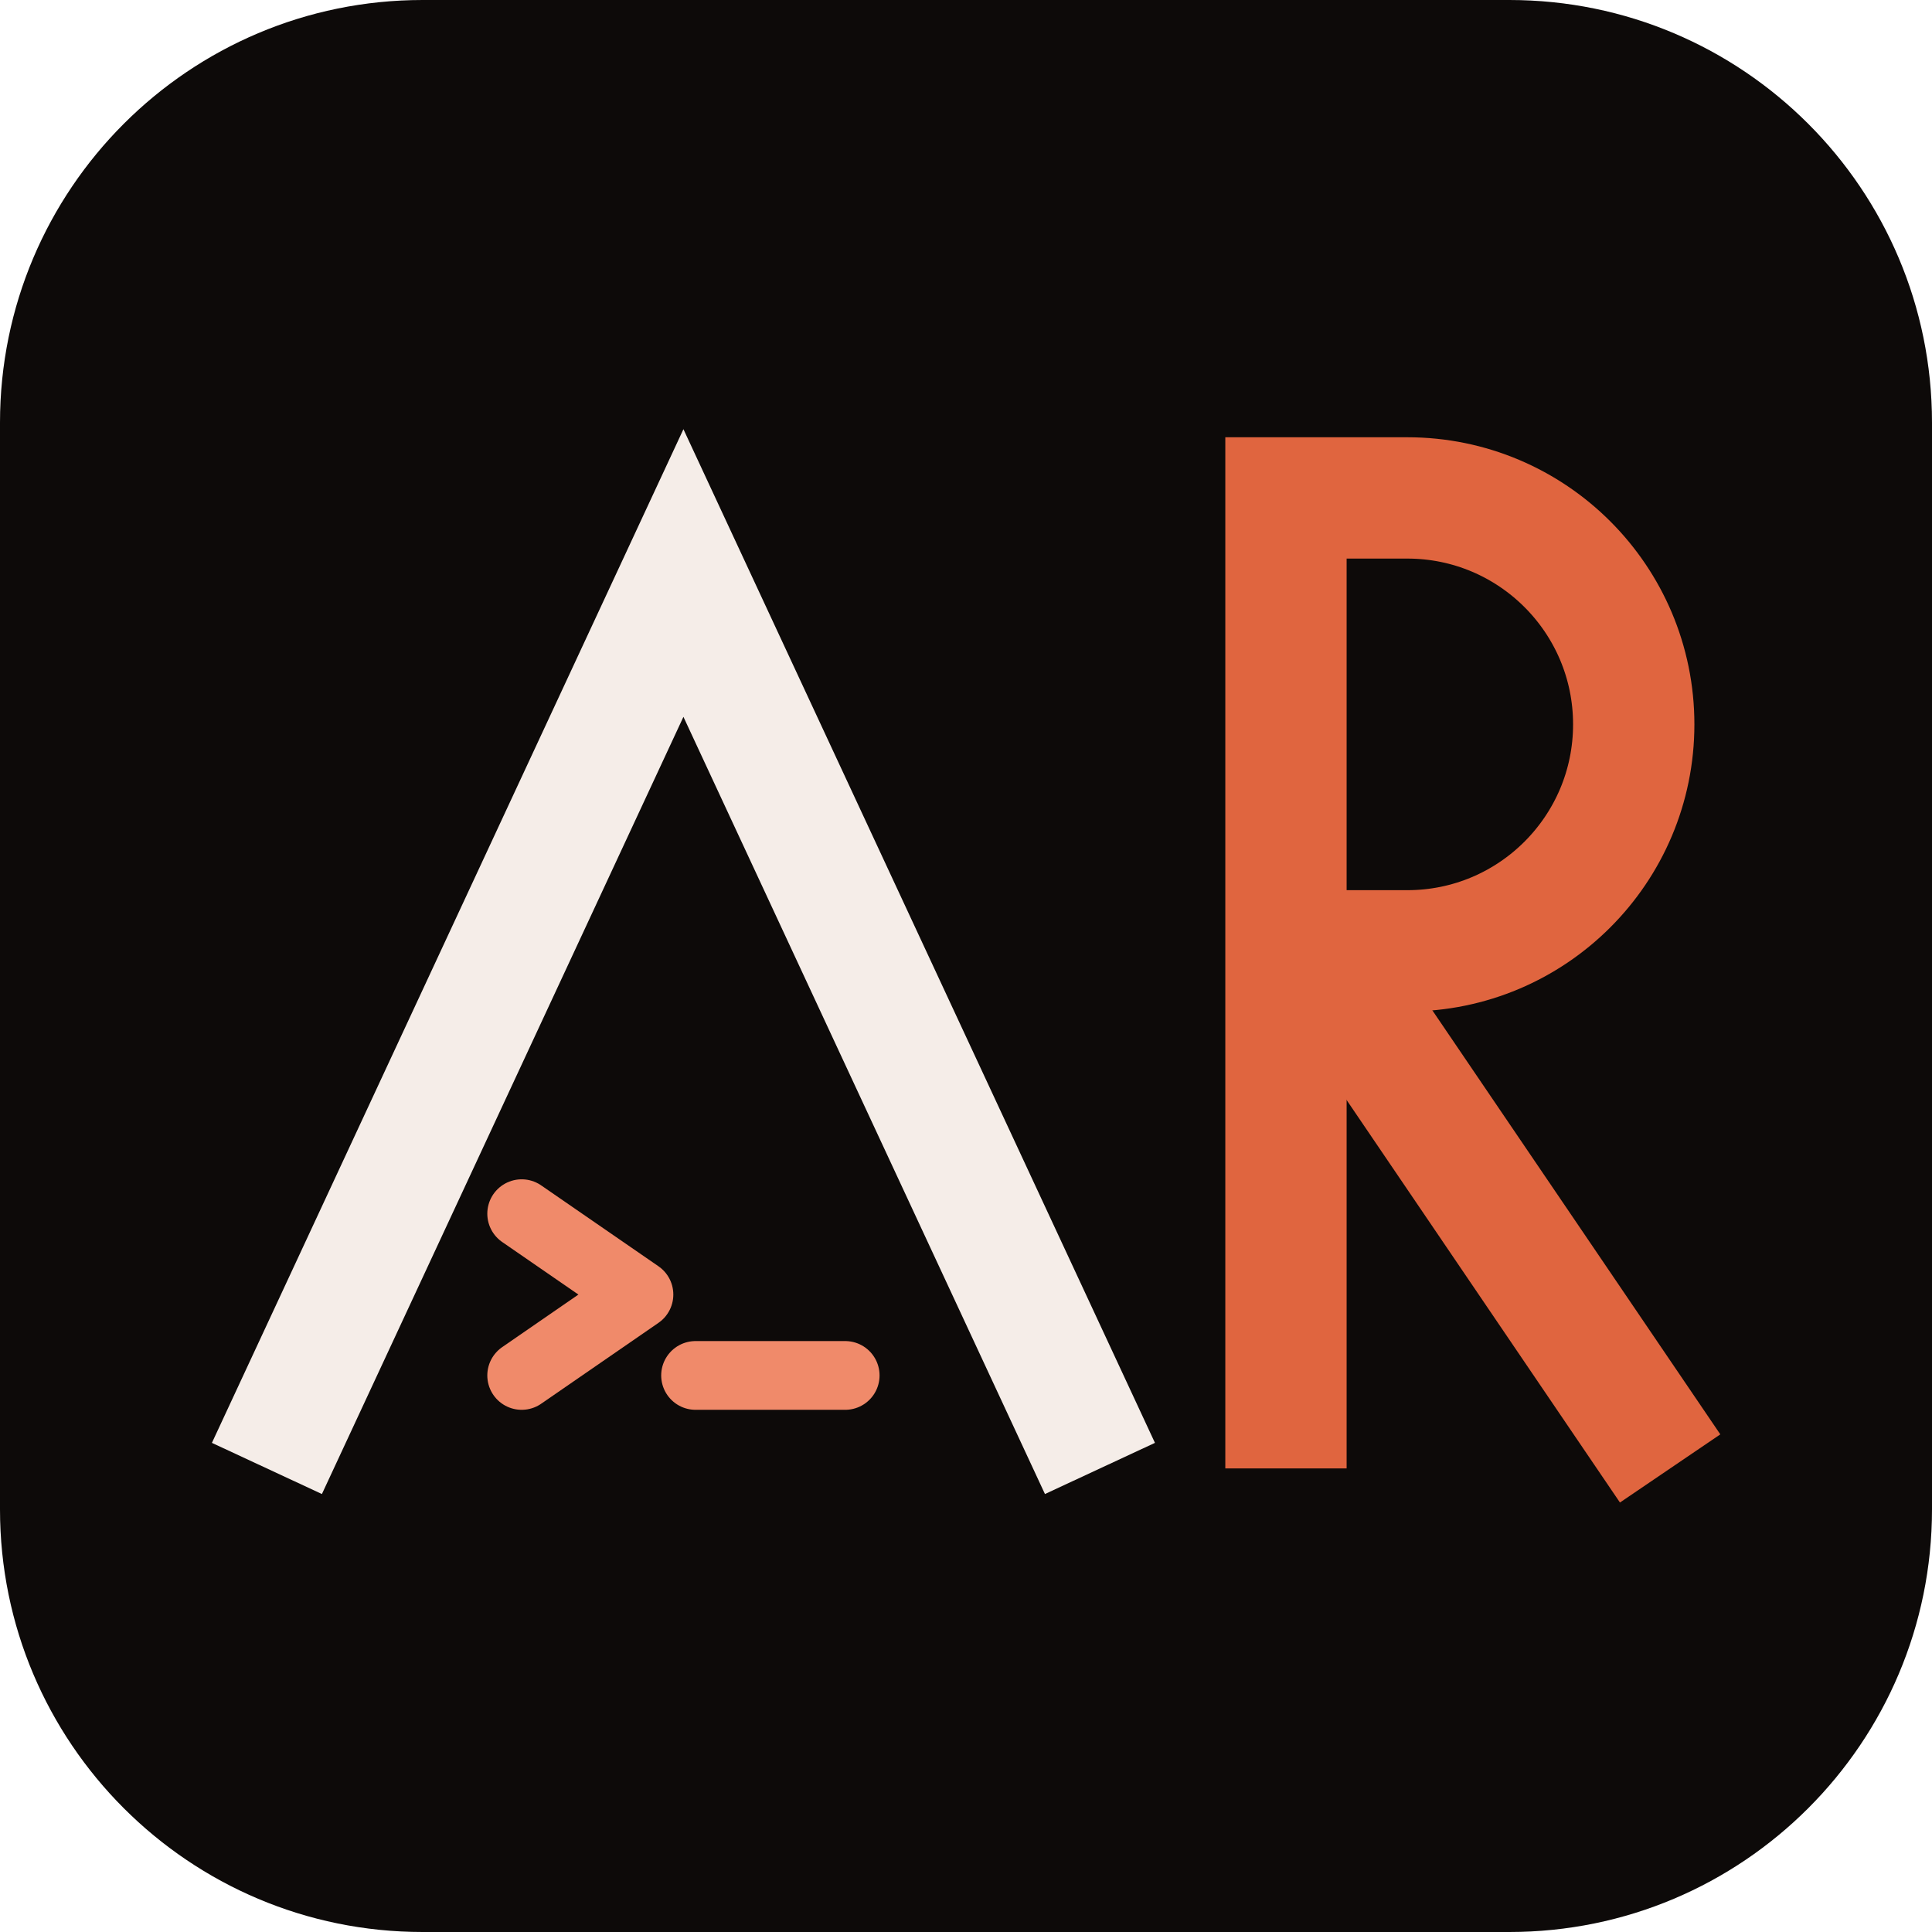
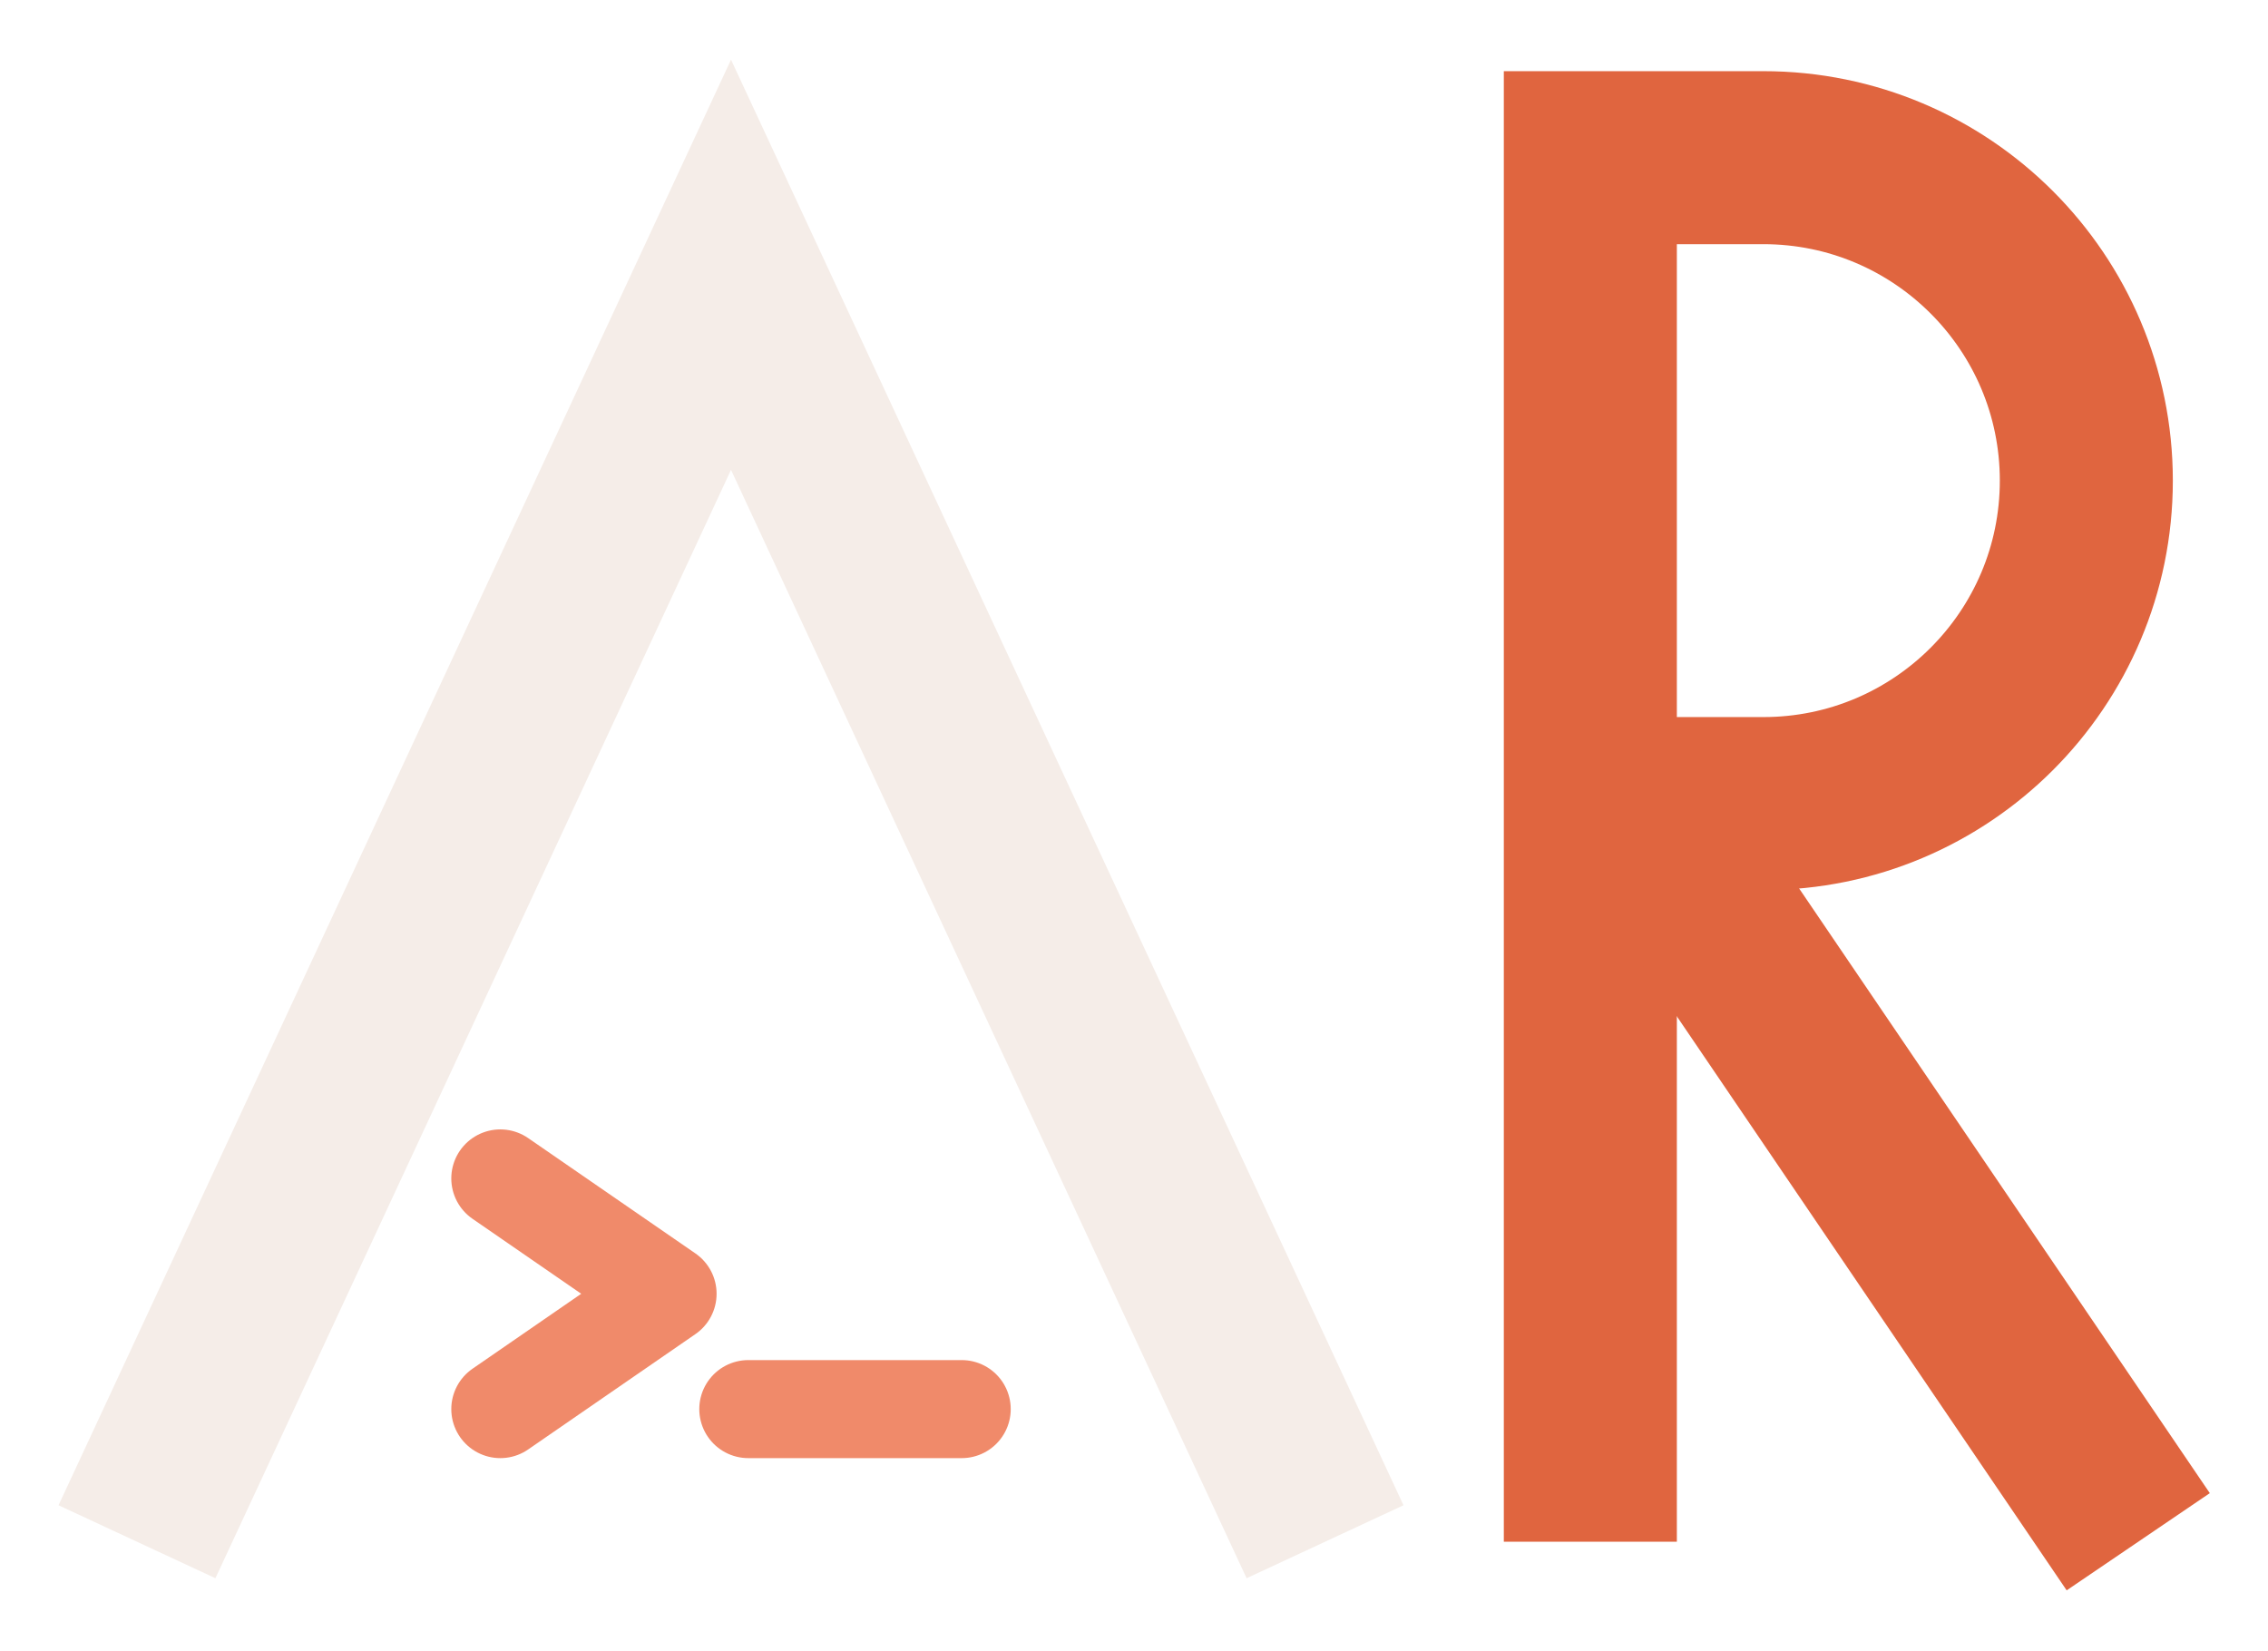
- <svg xmlns="http://www.w3.org/2000/svg" viewBox="0 0 64 64" width="64" height="64" role="img" aria-label="AR">
-   <rect width="64" height="64" rx="14.0" fill="#0d0a09" />
-   <g transform="translate(-6.0275 3.0985) scale(0.133958)">
-     <g fill="none" stroke-linecap="butt" stroke-linejoin="miter">
-       <path d="M111 340 L214 118.57 L317 340" stroke="#F5EDE8" stroke-width="30" />
-       <g stroke="#e0653f" stroke-width="30">
-         <path d="M363 340 L363 100 H393 A56 56 0 0 1 393 212 H363" />
-         <path d="M367 206 L458 340" />
-       </g>
-       <g stroke="#f08a6a" stroke-width="17" stroke-linecap="round" stroke-linejoin="round">
-         <path d="M174 277 L203 297 L174 317" />
-         <path d="M217 317 H254" />
-       </g>
+ <svg xmlns="http://www.w3.org/2000/svg" viewBox="87.25 73.00 393.25 285.50" width="393" height="286" role="img" aria-label="AR monogram">
+   <g fill="none" stroke-linecap="butt" stroke-linejoin="miter">
+     <path d="M111 340 L214 118.57 L317 340" stroke="#F5EDE8" stroke-width="30" />
+     <g stroke="#e0653f" stroke-width="30">
+       <path d="M363 340 L363 100 H393 A56 56 0 0 1 393 212 H363" />
+       <path d="M367 206 L458 340" />
+     </g>
+     <g stroke="#f08a6a" stroke-width="17" stroke-linecap="round" stroke-linejoin="round">
+       <path d="M174 277 L203 297 L174 317" />
+       <path d="M217 317 H254" />
    </g>
  </g>
</svg>
